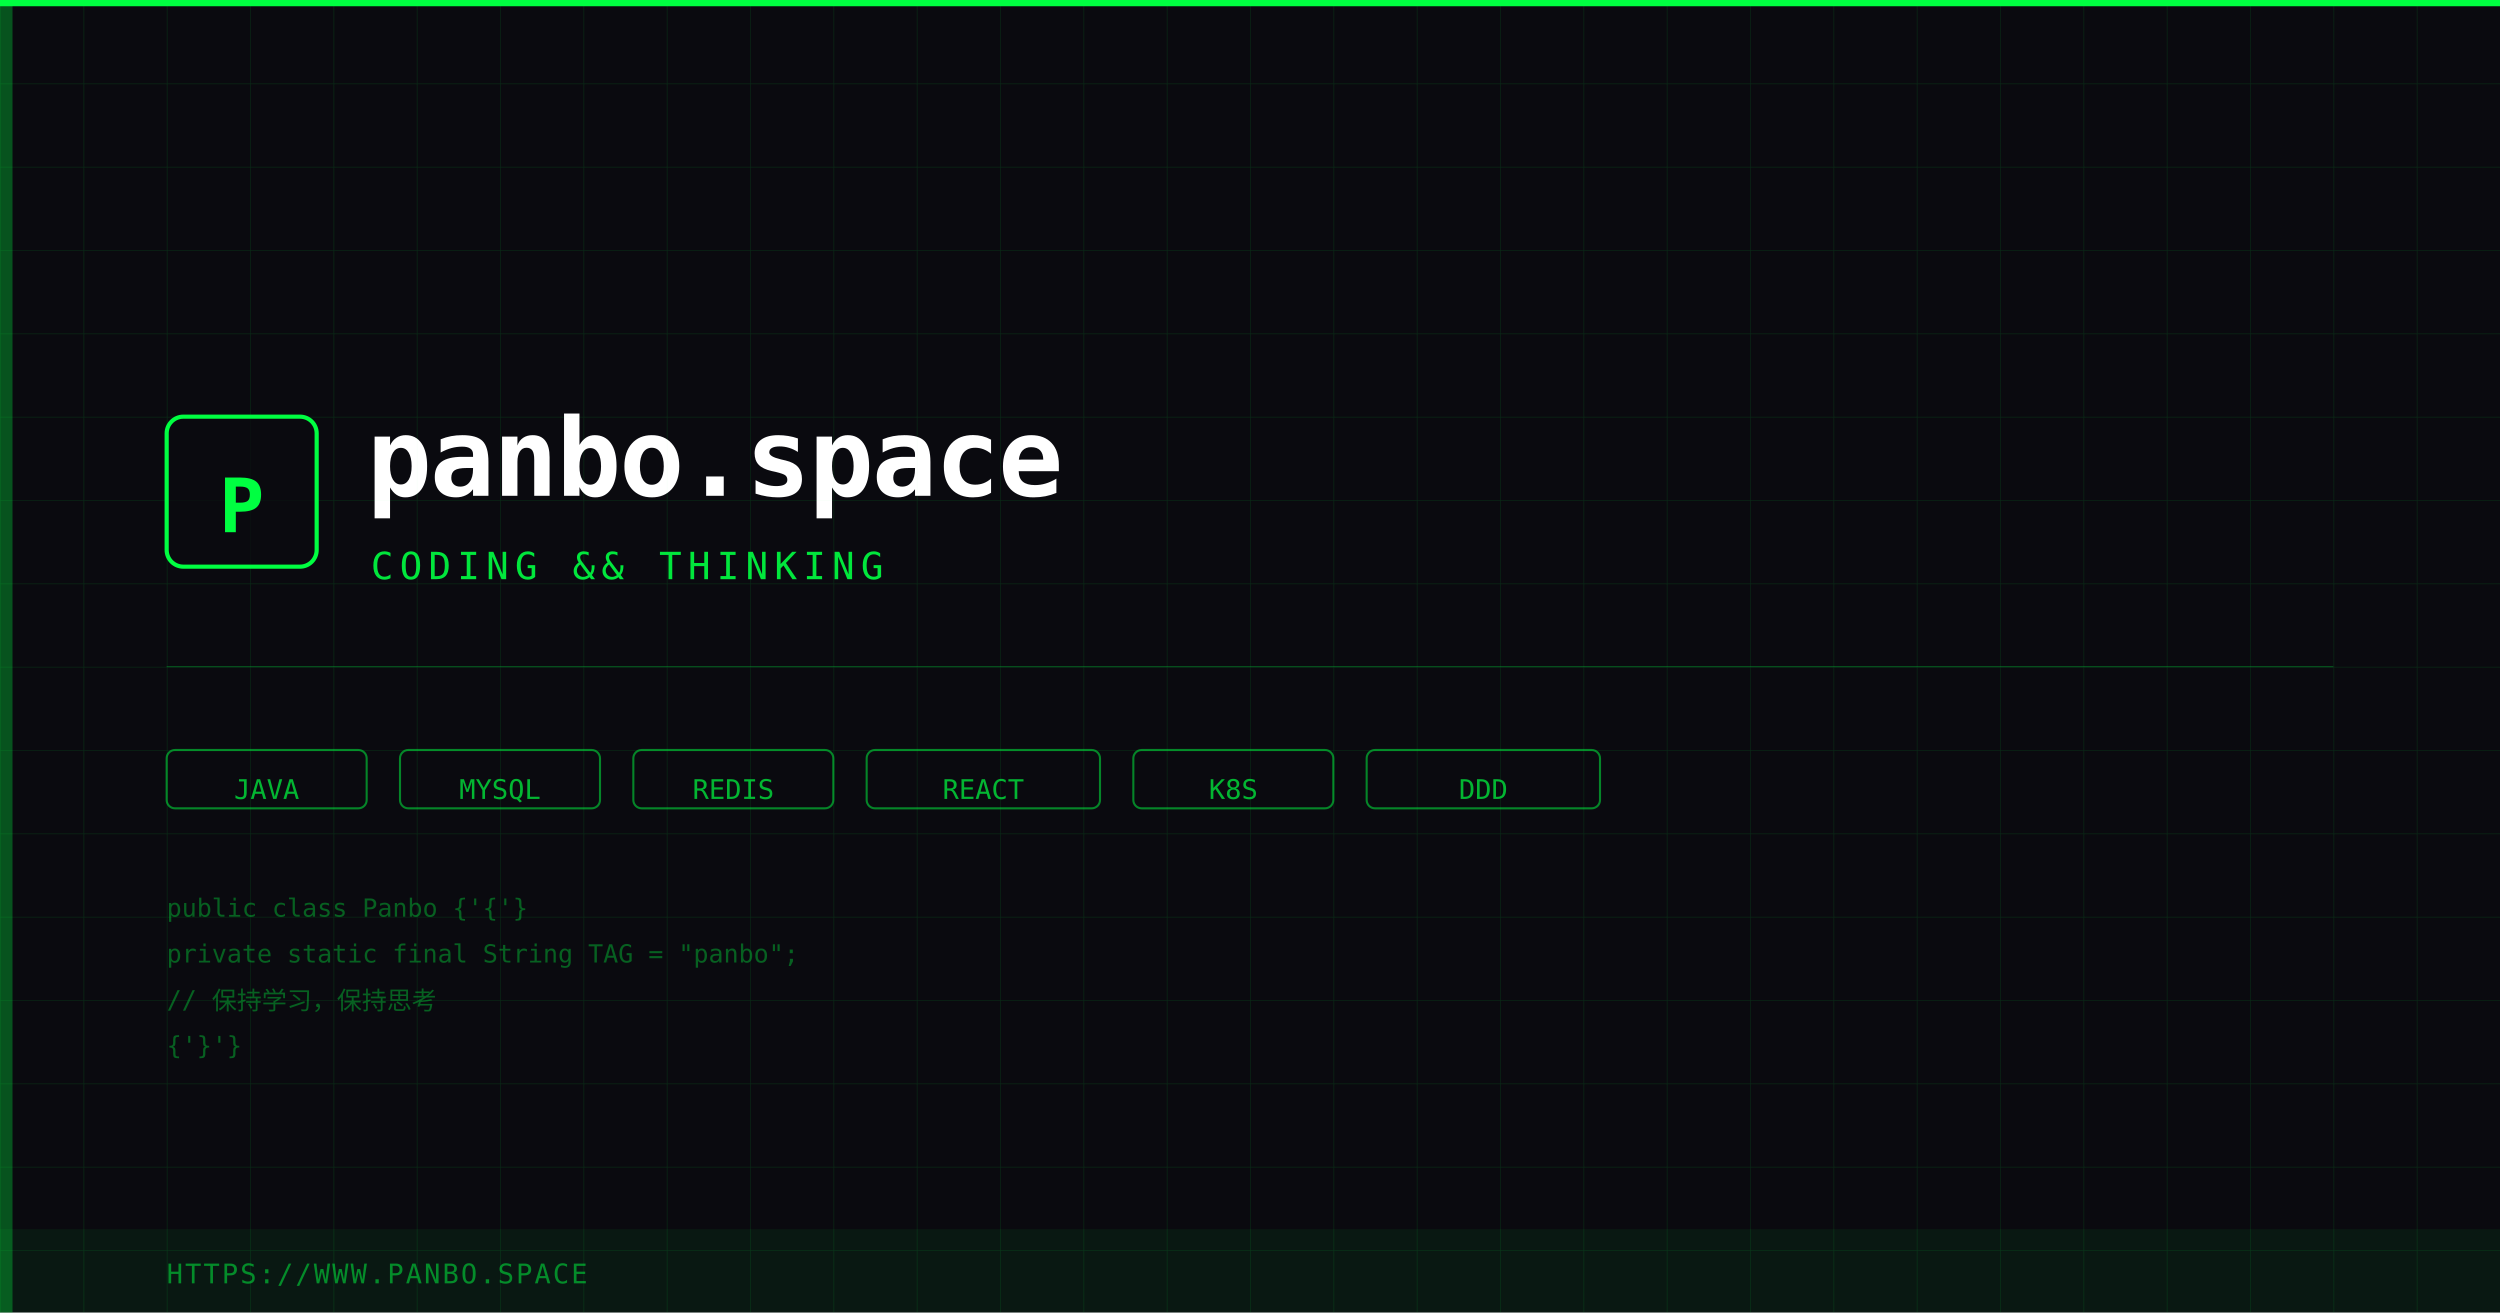
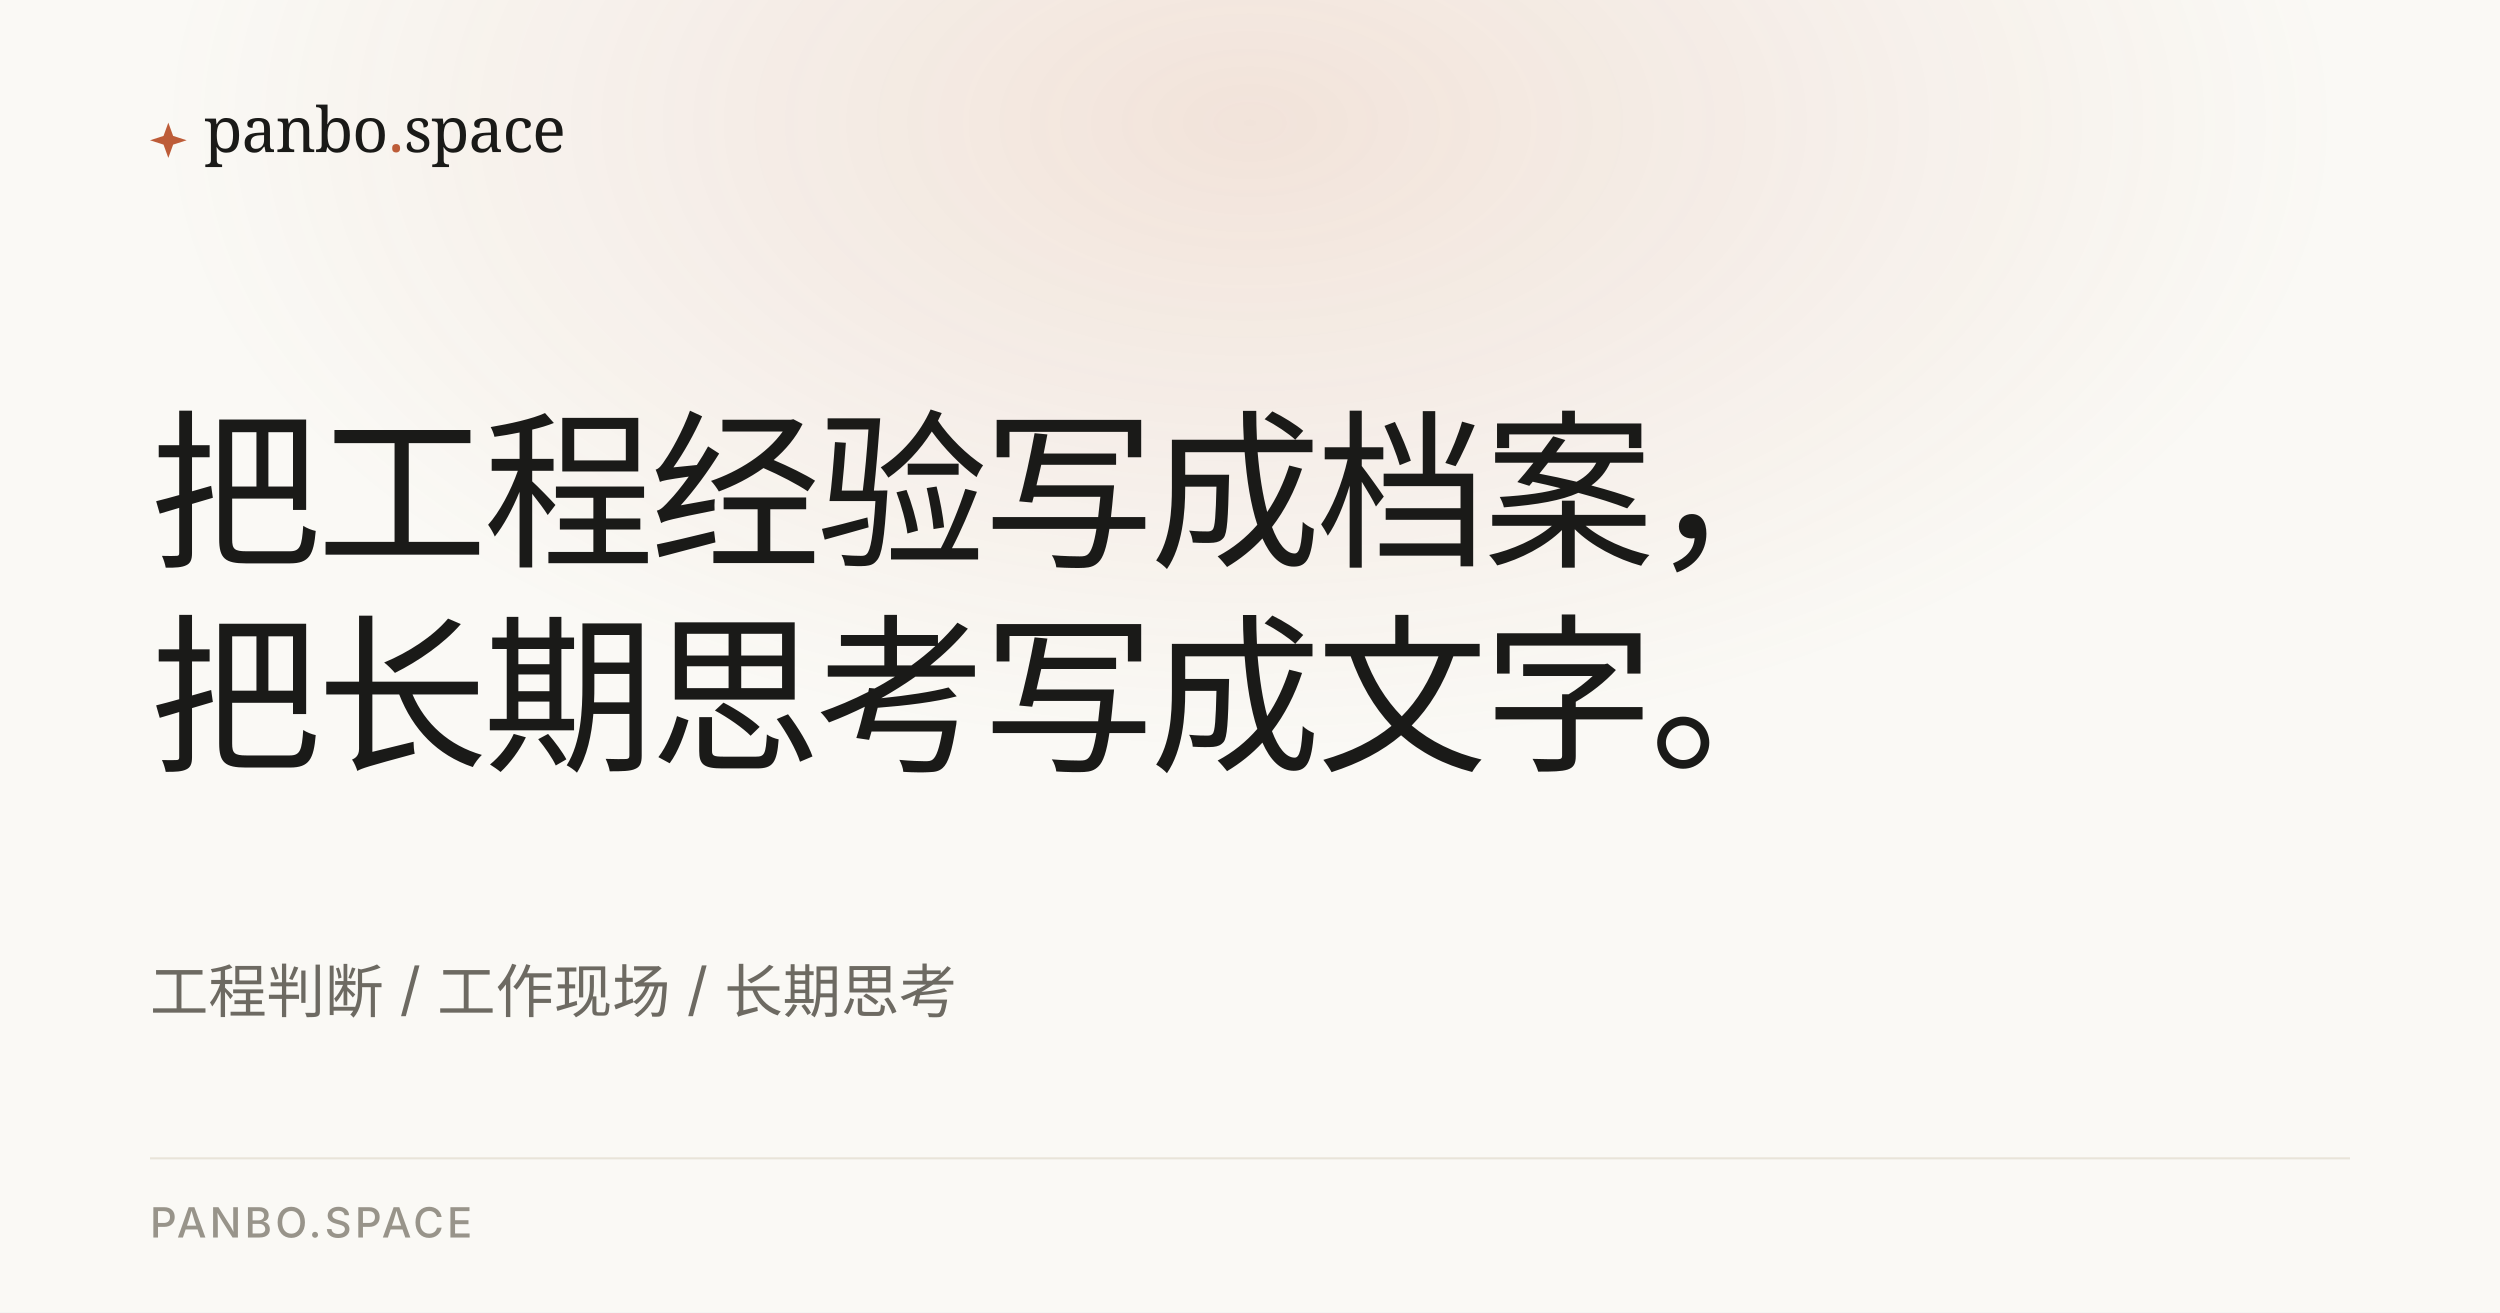
<svg xmlns="http://www.w3.org/2000/svg" width="1200" height="630" viewBox="0 0 1200 630">
  <defs>
-     <pattern id="grid" width="40" height="40" patternUnits="userSpaceOnUse">
-       <path d="M 40 0 L 0 0 0 40" fill="none" stroke="#00ff41" stroke-width="0.5" opacity="0.12" />
-     </pattern>
-     <filter id="glow" x="-20%" y="-20%" width="140%" height="140%">
-       <feGaussianBlur stdDeviation="3" result="blur" />
-       <feMerge>
-         <feMergeNode in="blur" />
-         <feMergeNode in="SourceGraphic" />
-       </feMerge>
-     </filter>
+     <radialGradient id="glow" cx="0.5" cy="0.5" r="0.5">
+       <stop offset="0%" stop-color="#BD5C38" stop-opacity="0.14" />
+       <stop offset="100%" stop-color="#BD5C38" stop-opacity="0" />
+     </radialGradient>
  </defs>
-   <rect width="1200" height="630" fill="#0a0a0f" />
-   <rect width="1200" height="630" fill="url(#grid)" />
-   <rect x="0" y="0" width="1200" height="3" fill="#00ff41" />
-   <rect x="0" y="0" width="6" height="630" fill="#00ff41" opacity="0.3" />
-   <rect x="80" y="200" width="72" height="72" rx="8" fill="#0a0a0f" stroke="#00ff41" stroke-width="2" />
-   <text x="116" y="243" dominant-baseline="central" text-anchor="middle" font-family="monospace" font-size="36" font-weight="bold" fill="#00ff41">P</text>
-   <text x="176" y="238" font-family="monospace, monospace" font-size="52" font-weight="bold" fill="#ffffff" letter-spacing="-1">panbo.space</text>
-   <text x="178" y="278" font-family="monospace, monospace" font-size="18" fill="#00ff41" letter-spacing="3" opacity="0.9">CODING &amp;&amp; THINKING</text>
-   <line x1="80" y1="320" x2="1120" y2="320" stroke="#00ff41" stroke-width="0.5" opacity="0.3" />
-   <g font-family="monospace, monospace" font-size="13" fill="#00ff41">
-     <rect x="80" y="360" width="96" height="28" rx="4" fill="none" stroke="#00ff41" stroke-width="1" opacity="0.5" />
-     <text x="128" y="379" dominant-baseline="central" text-anchor="middle" opacity="0.7">JAVA</text>
-     <rect x="192" y="360" width="96" height="28" rx="4" fill="none" stroke="#00ff41" stroke-width="1" opacity="0.5" />
-     <text x="240" y="379" dominant-baseline="central" text-anchor="middle" opacity="0.7">MYSQL</text>
-     <rect x="304" y="360" width="96" height="28" rx="4" fill="none" stroke="#00ff41" stroke-width="1" opacity="0.5" />
-     <text x="352" y="379" dominant-baseline="central" text-anchor="middle" opacity="0.7">REDIS</text>
-     <rect x="416" y="360" width="112" height="28" rx="4" fill="none" stroke="#00ff41" stroke-width="1" opacity="0.5" />
-     <text x="472" y="379" dominant-baseline="central" text-anchor="middle" opacity="0.7">REACT</text>
-     <rect x="544" y="360" width="96" height="28" rx="4" fill="none" stroke="#00ff41" stroke-width="1" opacity="0.5" />
-     <text x="592" y="379" dominant-baseline="central" text-anchor="middle" opacity="0.7">K8S</text>
-     <rect x="656" y="360" width="112" height="28" rx="4" fill="none" stroke="#00ff41" stroke-width="1" opacity="0.5" />
-     <text x="712" y="379" dominant-baseline="central" text-anchor="middle" opacity="0.7">DDD</text>
+   <rect width="1200" height="630" fill="#FAF9F5" />
+   <ellipse cx="600" cy="60" rx="520" ry="300" fill="url(#glow)" />
+   <g transform="translate(72 56)">
+     <path d="M6 0.6 8.1 6.4 14 8.3l-5.9 1.9L6 16l-2.1-5.8L-2 8.3l5.9-1.9L6 0.6Z" fill="#BD5C38" transform="scale(1.1) translate(2 2)" />
+     <text x="26" y="17" fill="#1A1A18" font-family="Newsreader, Georgia, Songti SC, serif" font-size="30" font-weight="500" letter-spacing="-0.5">panbo<tspan fill="#BD5C38">.</tspan>space</text>
  </g>
-   <g font-family="monospace, monospace" font-size="12" opacity="0.35">
-     <text x="80" y="440" fill="#00ff41">public class Panbo {'{'}</text>
-     <text x="80" y="462" fill="#00ff41">  private static final String TAG = "panbo";</text>
-     <text x="80" y="484" fill="#00ff41">  // 保持学习，保持思考</text>
-     <text x="80" y="506" fill="#00ff41">{'}'}</text>
-   </g>
-   <rect x="0" y="590" width="1200" height="40" fill="#00ff41" opacity="0.06" />
-   <text x="80" y="616" font-family="monospace, monospace" font-size="13" fill="#00ff41" opacity="0.5" letter-spacing="1">HTTPS://WWW.PANBO.SPACE</text>
-   <rect width="1200" height="630" fill="url(#grid)" opacity="0.3" />
+   <text x="72" y="266" fill="#1A1A18" font-family="Newsreader, Georgia, Songti SC, serif" font-size="82" font-weight="500" letter-spacing="-2">
+     <tspan x="72" dy="0">把工程经验写成档案，</tspan>
+     <tspan x="72" dy="98">把长期思考写成文字。</tspan>
+   </text>
+   <text x="72" y="486" fill="#6D6A62" font-family="Inter, -apple-system, PingFang SC, sans-serif" font-size="28">工程判断 / 工作现场 / 长期思考</text>
+   <line x1="72" y1="556" x2="1128" y2="556" stroke="#E8E4D9" stroke-width="1" />
+   <text x="72" y="594" fill="#98948A" font-family="Inter, sans-serif" font-size="20" font-weight="500" letter-spacing="1.6">PANBO.SPACE</text>
</svg>
